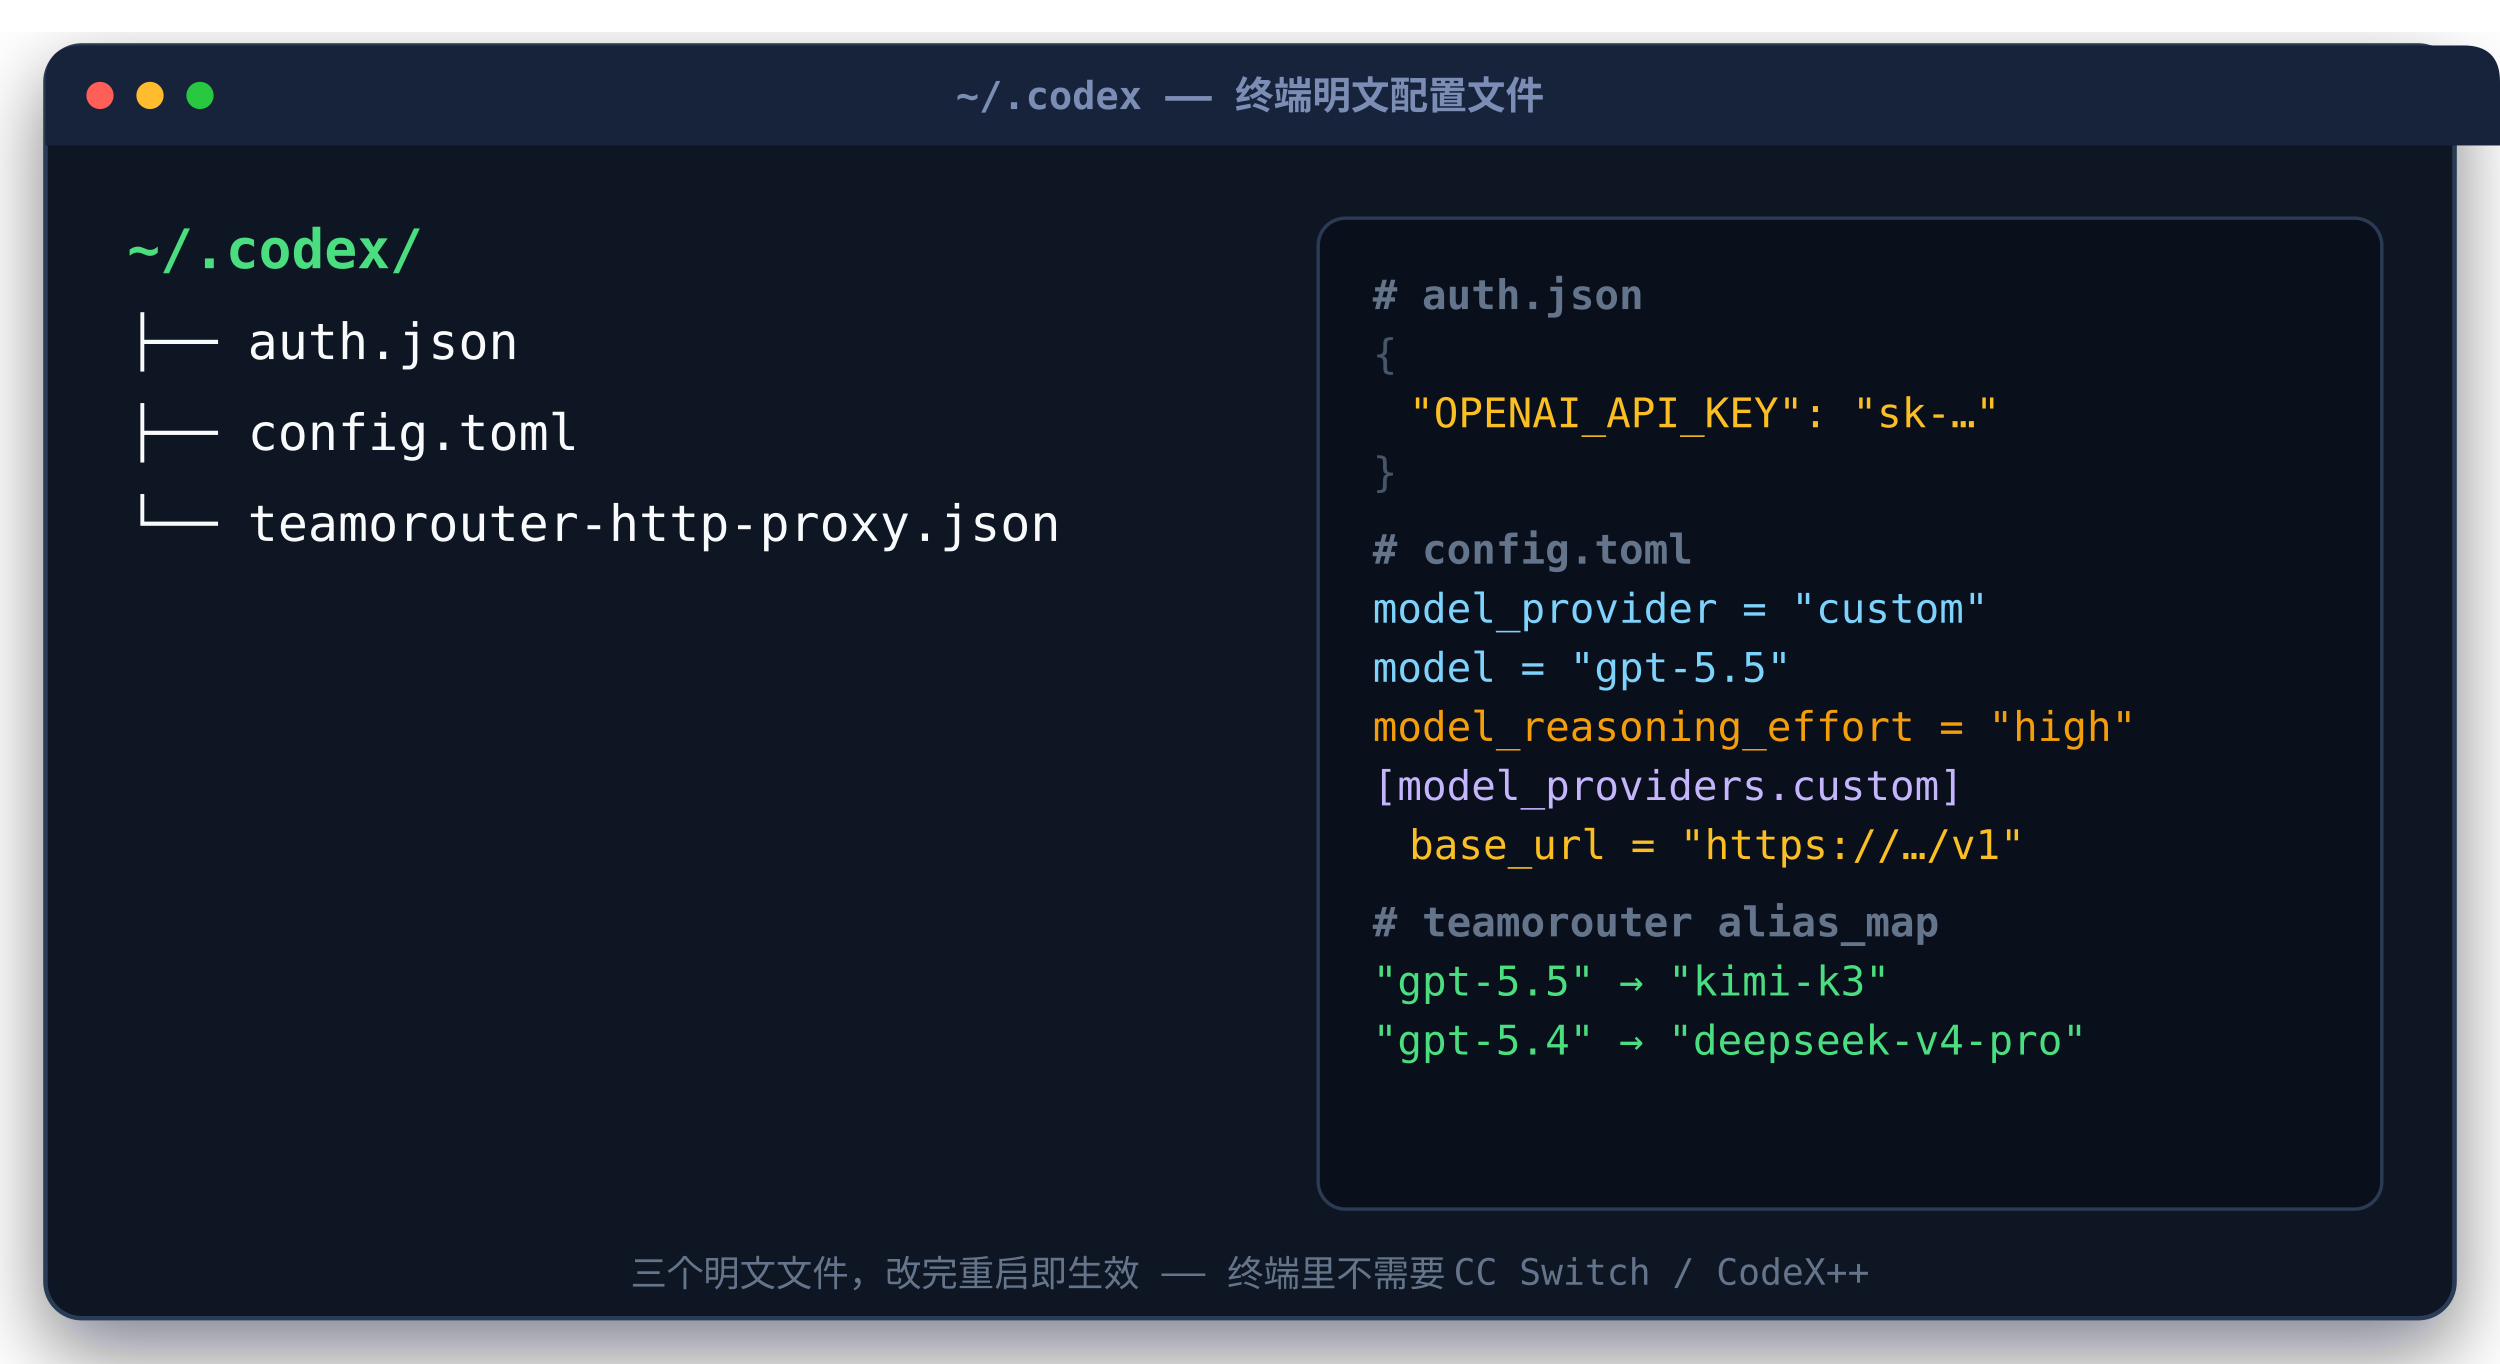
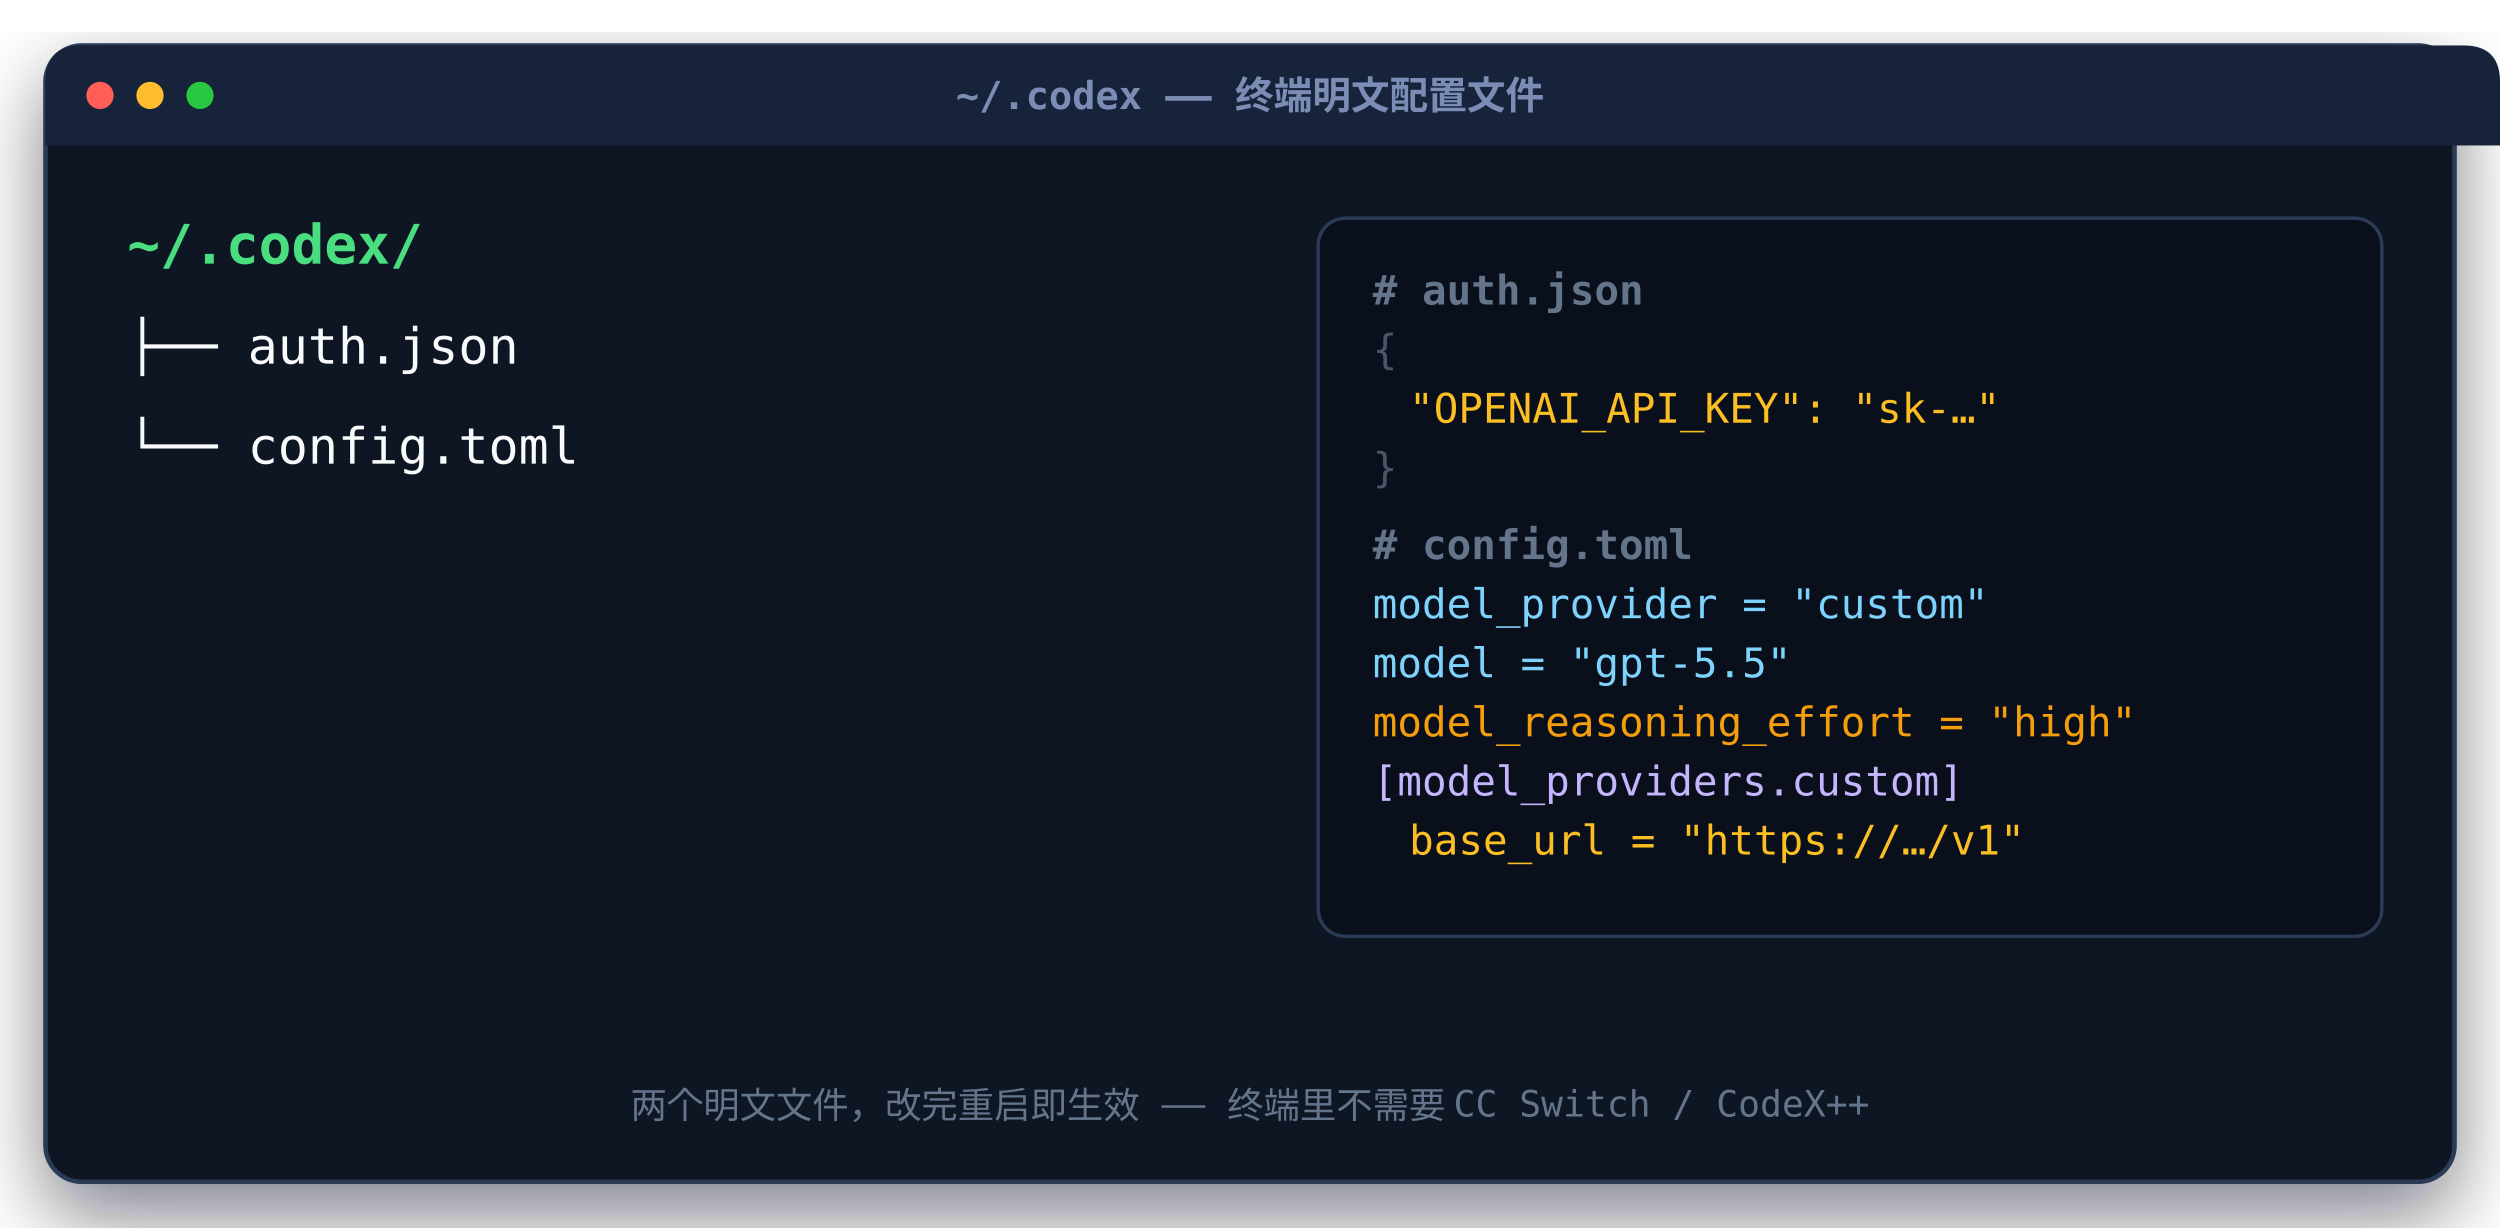
- <svg xmlns="http://www.w3.org/2000/svg" width="1100" height="600" viewBox="0 0 1100 600" role="img" aria-labelledby="title desc">
+ <svg xmlns="http://www.w3.org/2000/svg" width="1100" height="540" viewBox="0 0 1100 540" role="img" aria-labelledby="title desc">
  <defs>
    <filter id="shadow" x="-20%" y="-20%" width="140%" height="140%">
      <feDropShadow dx="0" dy="14" stdDeviation="18" flood-color="#020617" flood-opacity="0.5" />
    </filter>
  </defs>
-   <rect x="20" y="20" width="1060" height="560" rx="16" fill="#0b1220" stroke="#2b3b56" stroke-width="2" filter="url(#shadow)" />
+   <rect x="20" y="20" width="1060" height="500" rx="16" fill="#0b1220" stroke="#2b3b56" stroke-width="2" filter="url(#shadow)" />
  <path d="M20 36 Q20 20 36 20 H1084 Q1100 20 1100 36 V64 H20 Z" fill="#16233b" />
  <circle cx="44" cy="42" r="6" fill="#ff5f57" />
  <circle cx="66" cy="42" r="6" fill="#febc2e" />
  <circle cx="88" cy="42" r="6" fill="#28c840" />
  <text x="550" y="48" fill="#7c8db5" font-family="'Cascadia Mono', Consolas, monospace" font-size="17" text-anchor="middle" font-weight="600">~/.codex —— 终端明文配置文件</text>
-   <g transform="translate(56 118)" font-family="'Cascadia Mono', Consolas, monospace">
+   <g transform="translate(56 116)" font-family="'Cascadia Mono', Consolas, monospace">
    <text x="0" y="0" fill="#4ade80" font-size="24" font-weight="700">~/.codex/</text>
-     <text x="0" y="40" fill="#f8fafc" font-size="22">├── auth.json</text>
-     <text x="0" y="80" fill="#f8fafc" font-size="22">├── config.toml</text>
-     <text x="0" y="120" fill="#f8fafc" font-size="22">└── teamorouter-http-proxy.json</text>
+     <text x="0" y="44" fill="#f8fafc" font-size="22">├── auth.json</text>
+     <text x="0" y="88" fill="#f8fafc" font-size="22">└── config.toml</text>
  </g>
  <g>
-     <rect x="580" y="96" width="468" height="436" rx="12" fill="#0a0f1c" stroke="#2b3b56" stroke-width="1.5" />
-     <g transform="translate(604 136)" font-family="'Cascadia Mono', Consolas, monospace" font-size="18">
+     <rect x="580" y="96" width="468" height="316" rx="12" fill="#0a0f1c" stroke="#2b3b56" stroke-width="1.5" />
+     <g transform="translate(604 134)" font-family="'Cascadia Mono', Consolas, monospace" font-size="18">
      <text x="0" y="0" fill="#64748b" font-weight="600"># auth.json</text>
      <text x="0" y="26" fill="#475569">{</text>
      <text x="16" y="52" fill="#fbbf24">"OPENAI_API_KEY": "sk-…"</text>
      <text x="0" y="78" fill="#475569">}</text>
      <text x="0" y="112" fill="#64748b" font-weight="600"># config.toml</text>
      <text x="0" y="138" fill="#7dd3fc">model_provider = "custom"</text>
      <text x="0" y="164" fill="#7dd3fc">model = "gpt-5.5"</text>
      <text x="0" y="190" fill="#f59e0b">model_reasoning_effort = "high"</text>
      <text x="0" y="216" fill="#c4b5fd">[model_providers.custom]</text>
      <text x="16" y="242" fill="#fbbf24">base_url = "https://…/v1"</text>
-       <text x="0" y="276" fill="#64748b" font-weight="600"># teamorouter alias_map</text>
-       <text x="0" y="302" fill="#4ade80">"gpt-5.5" → "kimi-k3"</text>
-       <text x="0" y="328" fill="#4ade80">"gpt-5.4" → "deepseek-v4-pro"</text>
    </g>
  </g>
-   <text x="550" y="566" fill="#64748b" font-family="'Cascadia Mono', Consolas, monospace" font-size="16" text-anchor="middle">三个明文文件，改完重启即生效 —— 终端里不需要 CC Switch / CodeX++</text>
+   <text x="550" y="492" fill="#64748b" font-family="'Cascadia Mono', Consolas, monospace" font-size="16" text-anchor="middle">两个明文文件，改完重启即生效 —— 终端里不需要 CC Switch / CodeX++</text>
</svg>
